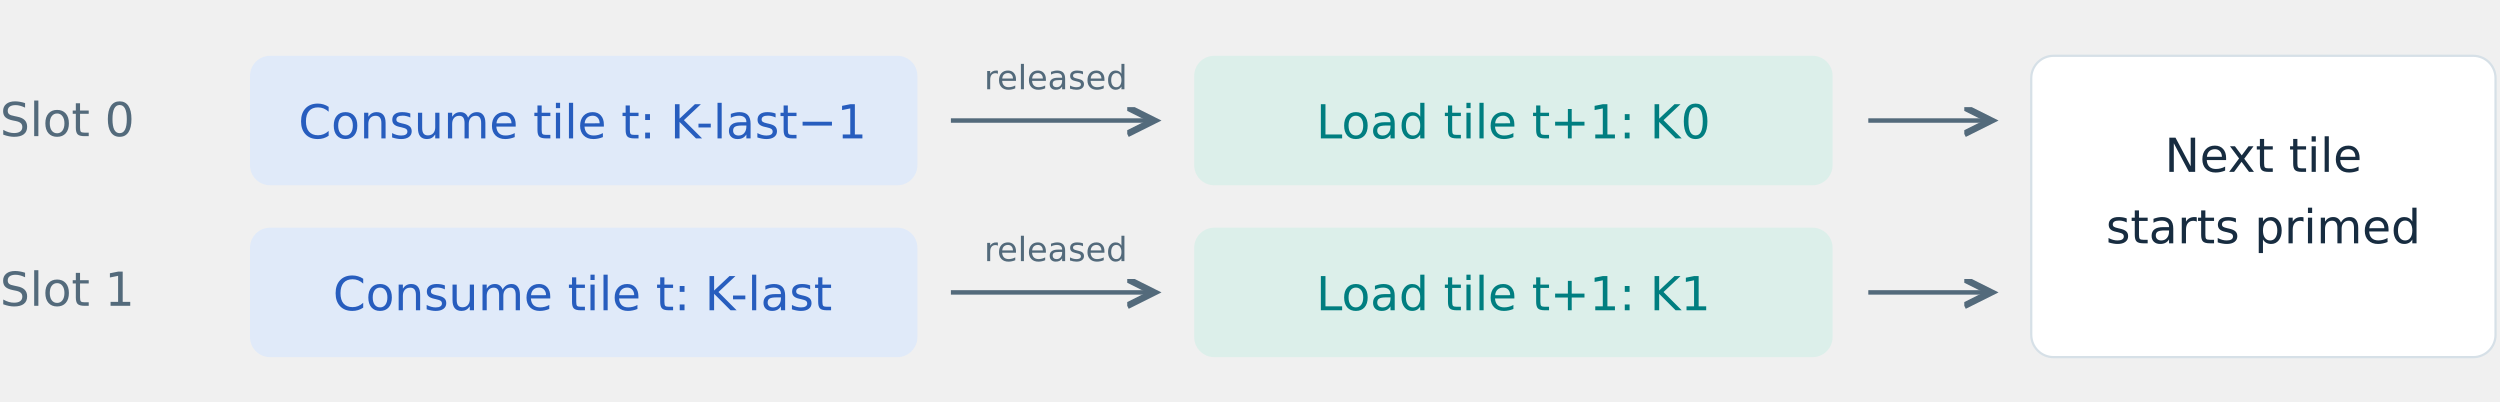
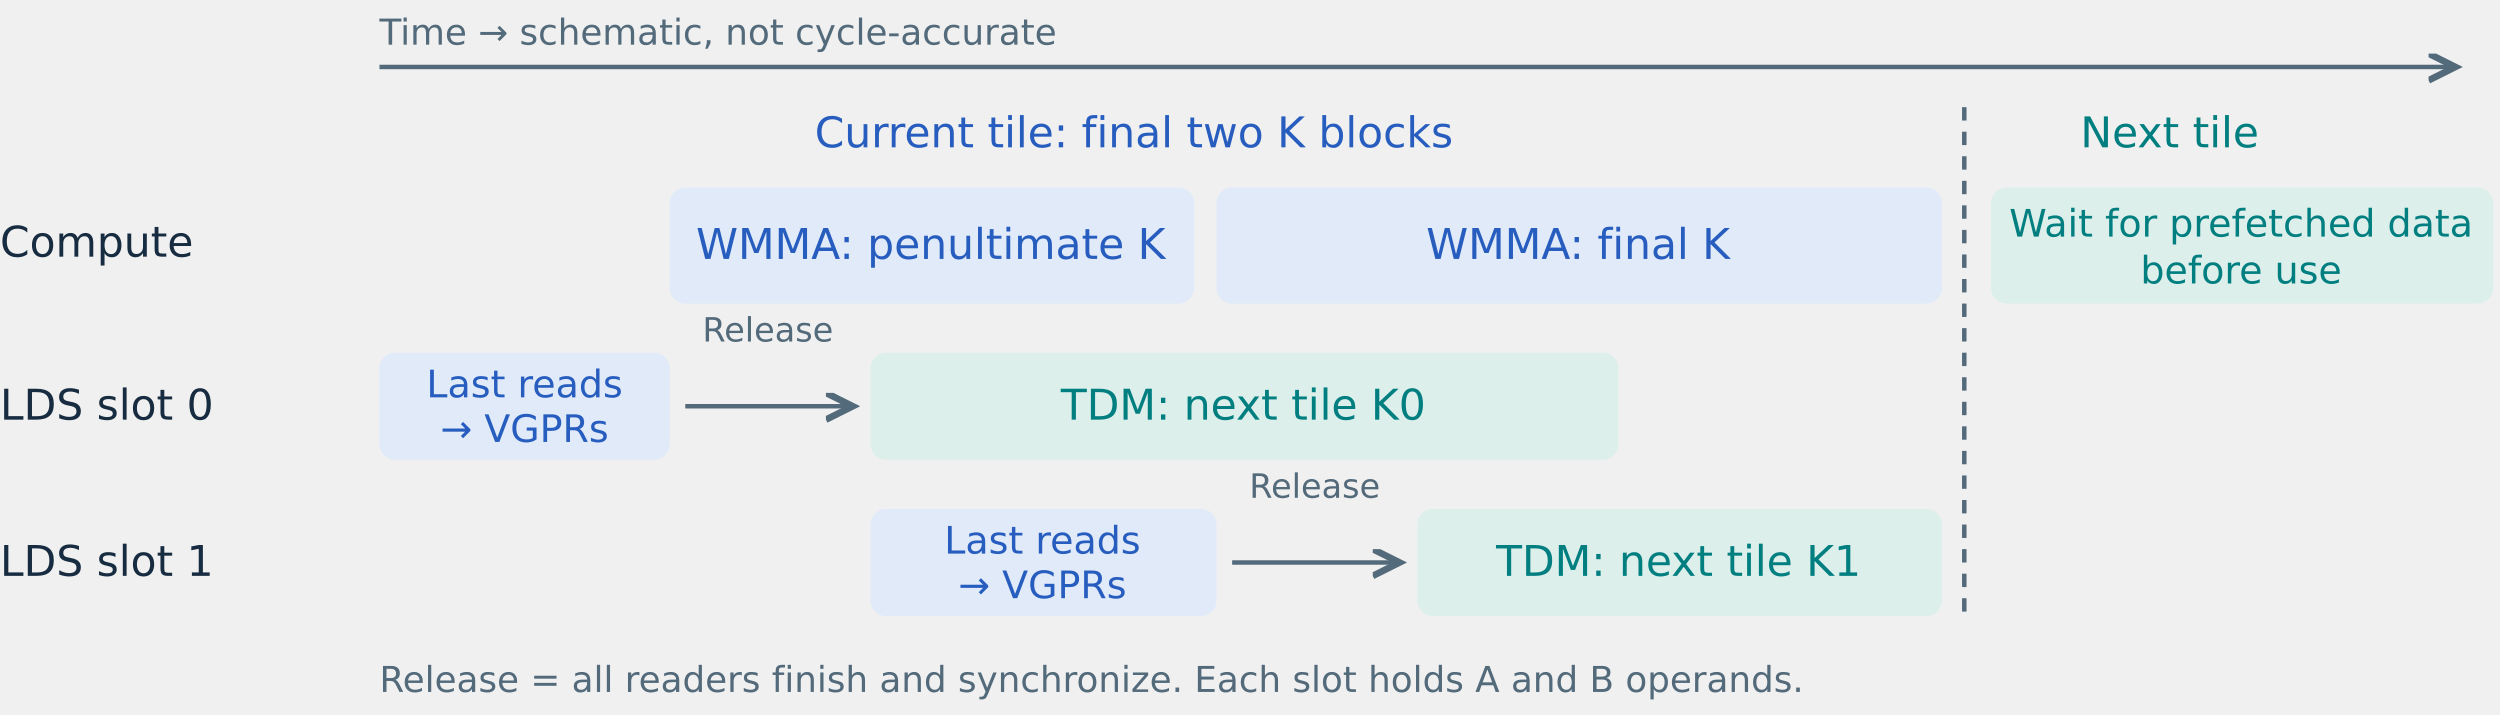
- <svg xmlns="http://www.w3.org/2000/svg" width="1120" height="180" viewBox="0 0 1120 180">
+ <svg xmlns="http://www.w3.org/2000/svg" width="1120" height="320" viewBox="0 0 1120 320">
  <defs>
    <marker id="arrow" markerWidth="8" markerHeight="8" refX="6" refY="3" orient="auto">
      <path d="M0 0L6 3L0 6" fill="none" stroke="#536a7b" stroke-width="1.5" />
    </marker>
  </defs>
-   <g font-family="DejaVu Sans, sans-serif" font-size="21">
-     <text x="0" y="61" fill="#536a7b">Slot 0</text>
-     <text x="0" y="137" fill="#536a7b">Slot 1</text>
-     <g fill="#e0eaf9">
-       <rect x="112" y="25" width="299" height="58" rx="9" />
-       <rect x="112" y="102" width="299" height="58" rx="9" />
+   <g font-family="DejaVu Sans, sans-serif" font-size="19">
+     <path d="M170 30H1100" stroke="#536a7b" stroke-width="2" marker-end="url(#arrow)" />
+     <text x="170" y="20" fill="#536a7b" font-size="16">Time → schematic, not cycle-accurate</text>
+     <text x="365" y="66" fill="#275dbe">Current tile: final two K blocks</text>
+     <text x="932" y="66" fill="#007e80">Next tile</text>
+     <path d="M880 48V277" stroke="#536a7b" stroke-width="2" stroke-dasharray="6 5" />
+     <g fill="#172c40">
+       <text x="0" y="115">Compute</text>
+       <text x="0" y="188">LDS slot 0</text>
+       <text x="0" y="258">LDS slot 1</text>
    </g>
-     <g fill="#275dbe" text-anchor="middle">
-       <text x="261" y="62">Consume tile t: K-last−1</text>
-       <text x="261" y="139">Consume tile t: K-last</text>
+     <rect x="300" y="84" width="235" height="52" rx="7" fill="#e0eaf9" />
+     <rect x="545" y="84" width="325" height="52" rx="7" fill="#e0eaf9" />
+     <g text-anchor="middle" fill="#275dbe">
+       <text x="417" y="116">WMMA: penultimate K</text>
+       <text x="707" y="116">WMMA: final K</text>
    </g>
-     <g fill="#dcefea">
-       <rect x="535" y="25" width="286" height="58" rx="9" />
-       <rect x="535" y="102" width="286" height="58" rx="9" />
+     <rect x="892" y="84" width="225" height="52" rx="7" fill="#dcefea" />
+     <g text-anchor="middle" fill="#007e80" font-size="17">
+       <text x="1004" y="106">Wait for prefetched data</text>
+       <text x="1004" y="127">before use</text>
    </g>
-     <g fill="#007e80" text-anchor="middle">
-       <text x="678" y="62">Load tile t+1: K0</text>
-       <text x="678" y="139">Load tile t+1: K1</text>
+     <rect x="170" y="158" width="130" height="48" rx="7" fill="#e0eaf9" />
+     <rect x="390" y="228" width="155" height="48" rx="7" fill="#e0eaf9" />
+     <g fill="#275dbe" text-anchor="middle" font-size="17">
+       <text x="235" y="178">Last reads</text>
+       <text x="235" y="198">→ VGPRs</text>
+       <text x="467" y="248">Last reads</text>
+       <text x="467" y="268">→ VGPRs</text>
    </g>
    <g stroke="#536a7b" stroke-width="2" marker-end="url(#arrow)">
-       <path d="M426 54H517" />
-       <path d="M426 131H517" />
-       <path d="M837 54H892" />
-       <path d="M837 131H892" />
+       <path d="M307 182H382" />
+       <path d="M552 252H627" />
    </g>
-     <g font-size="15" fill="#536a7b" text-anchor="middle">
-       <text x="473" y="40">released</text>
-       <text x="473" y="117">released</text>
+     <g fill="#536a7b" font-size="15" text-anchor="middle">
+       <text x="344" y="153">Release</text>
+       <text x="589" y="223">Release</text>
    </g>
-     <rect x="910" y="25" width="208" height="135" rx="10" fill="#fff" stroke="#d6e0e7" />
-     <text x="1014" y="77" fill="#172c40" text-anchor="middle">Next tile</text>
-     <text x="1014" y="109" fill="#172c40" text-anchor="middle">starts primed</text>
+     <rect x="390" y="158" width="335" height="48" rx="7" fill="#dcefea" />
+     <rect x="635" y="228" width="235" height="48" rx="7" fill="#dcefea" />
+     <g fill="#007e80" text-anchor="middle">
+       <text x="557" y="188">TDM: next tile K0</text>
+       <text x="752" y="258">TDM: next tile K1</text>
+     </g>
+     <text x="170" y="310" fill="#536a7b" font-size="16">Release = all readers finish and synchronize. Each slot holds A and B operands.</text>
  </g>
</svg>
